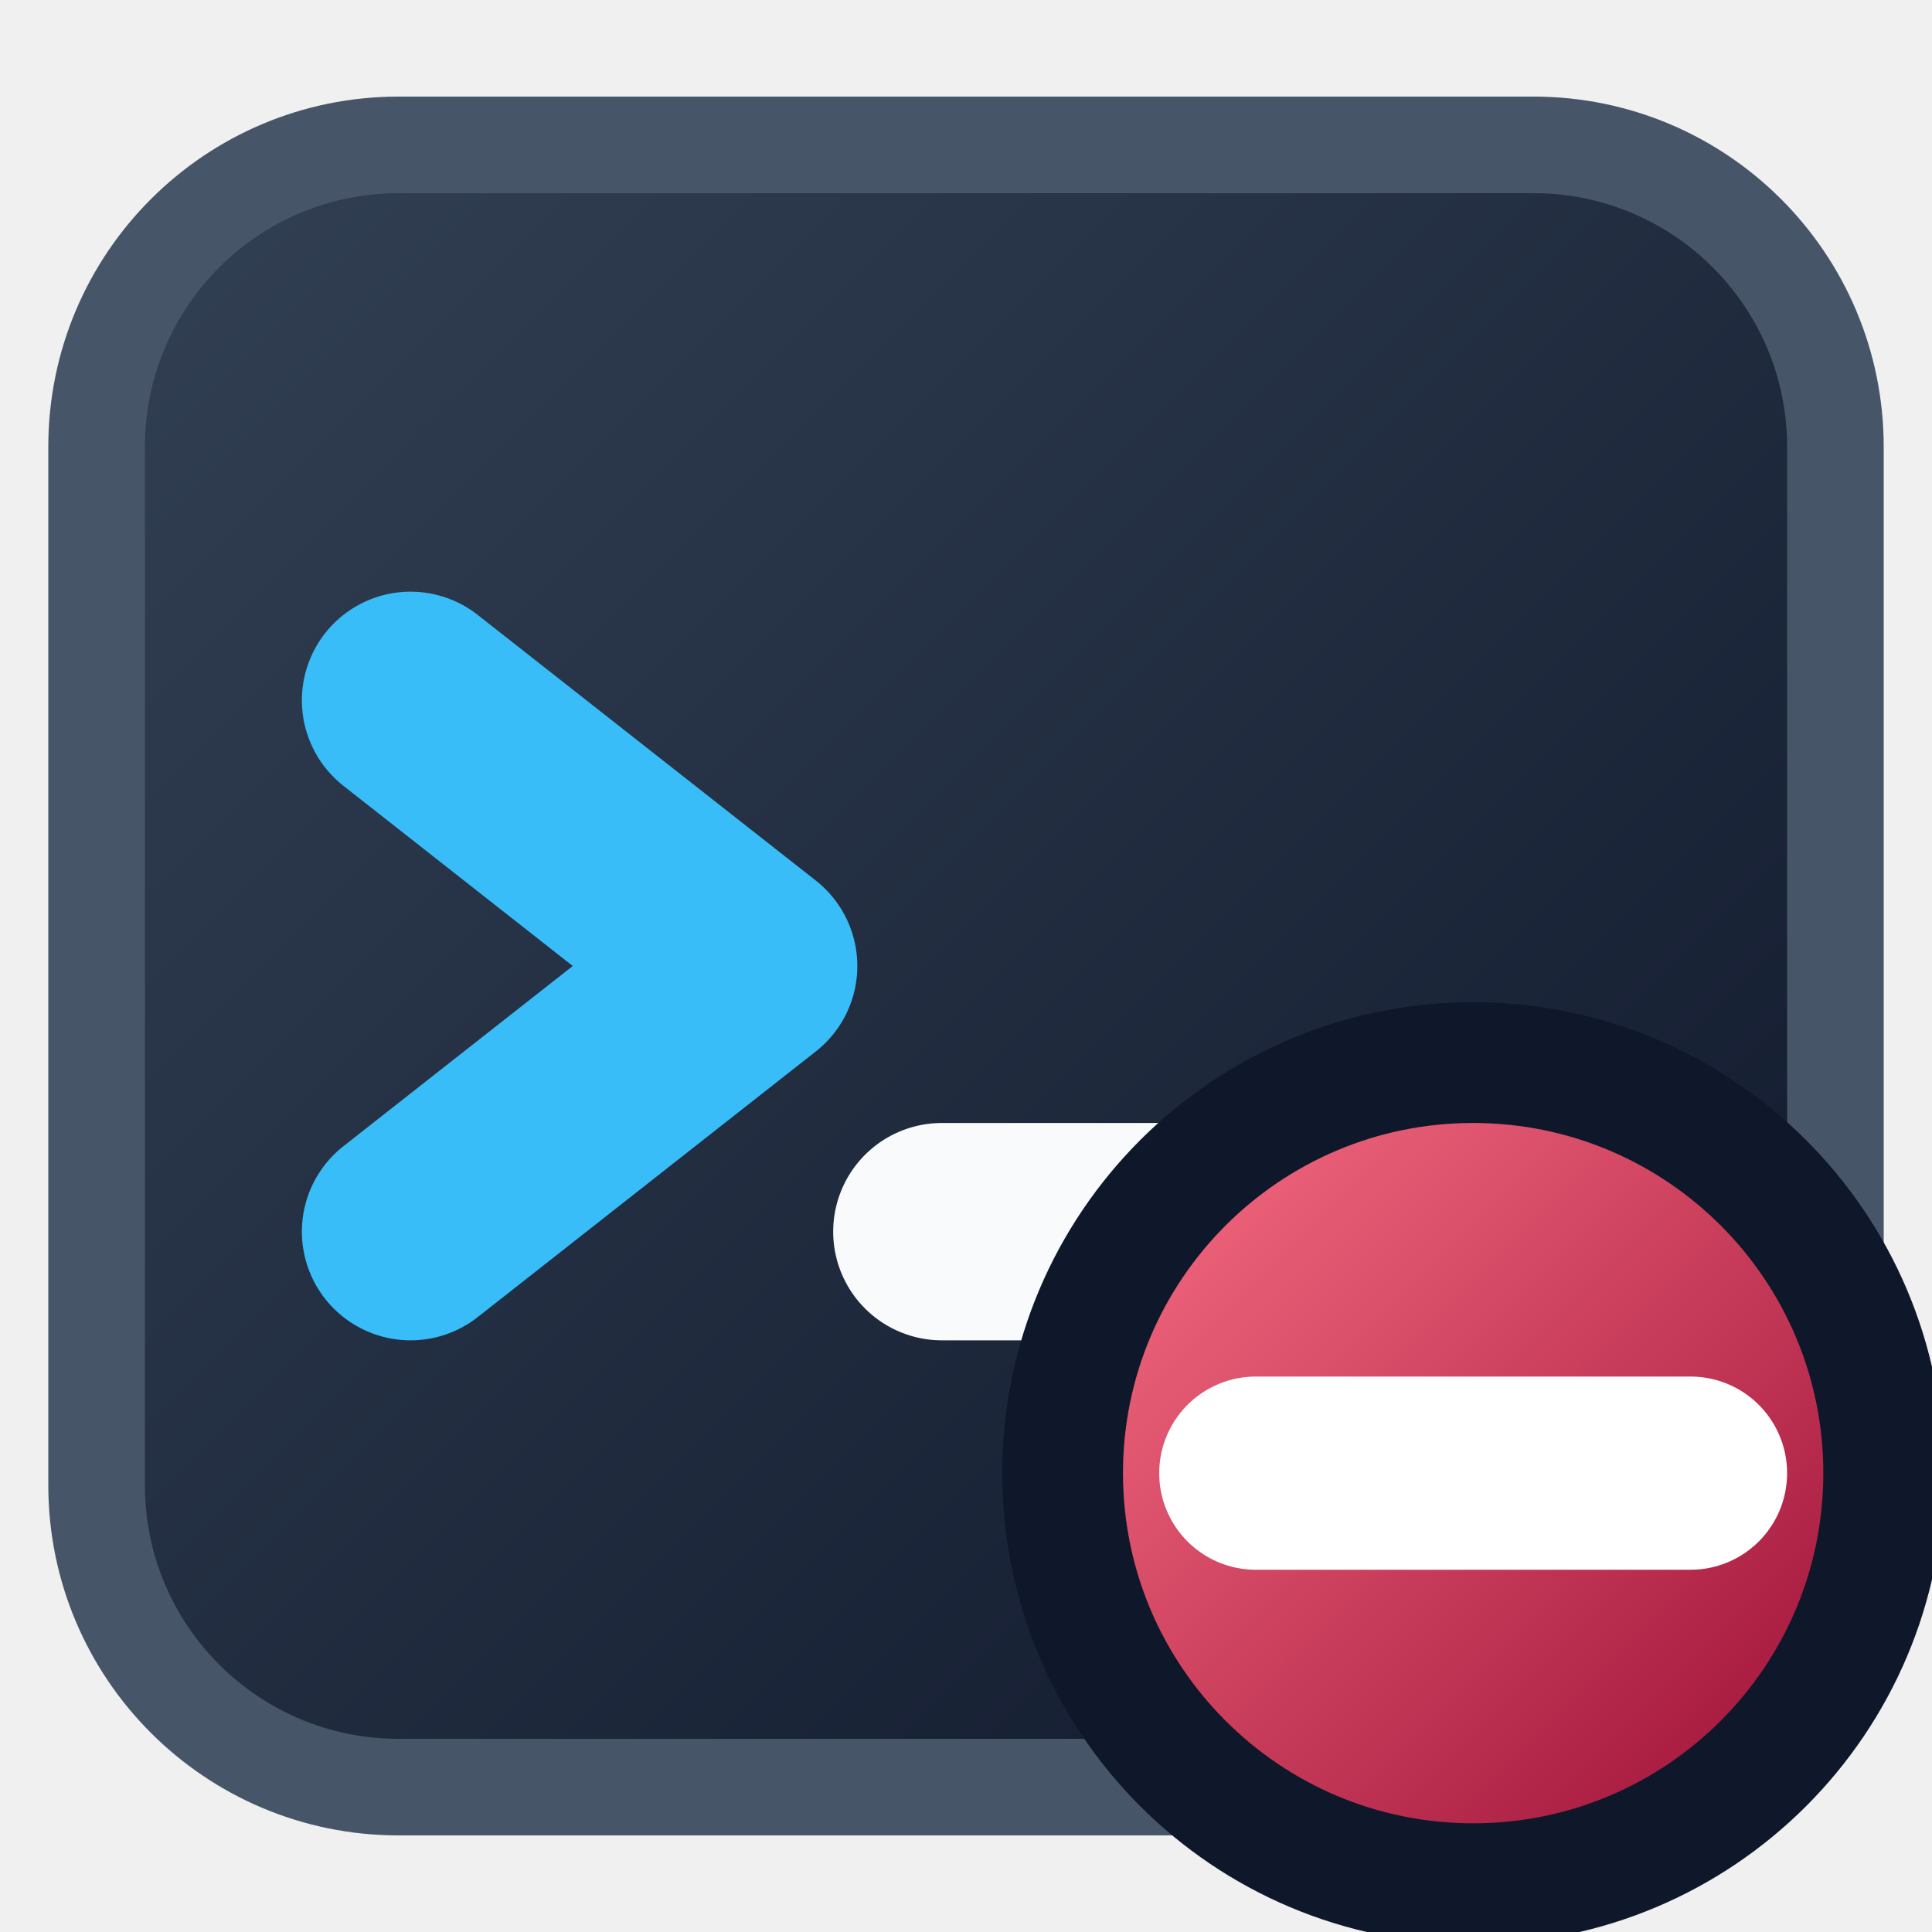
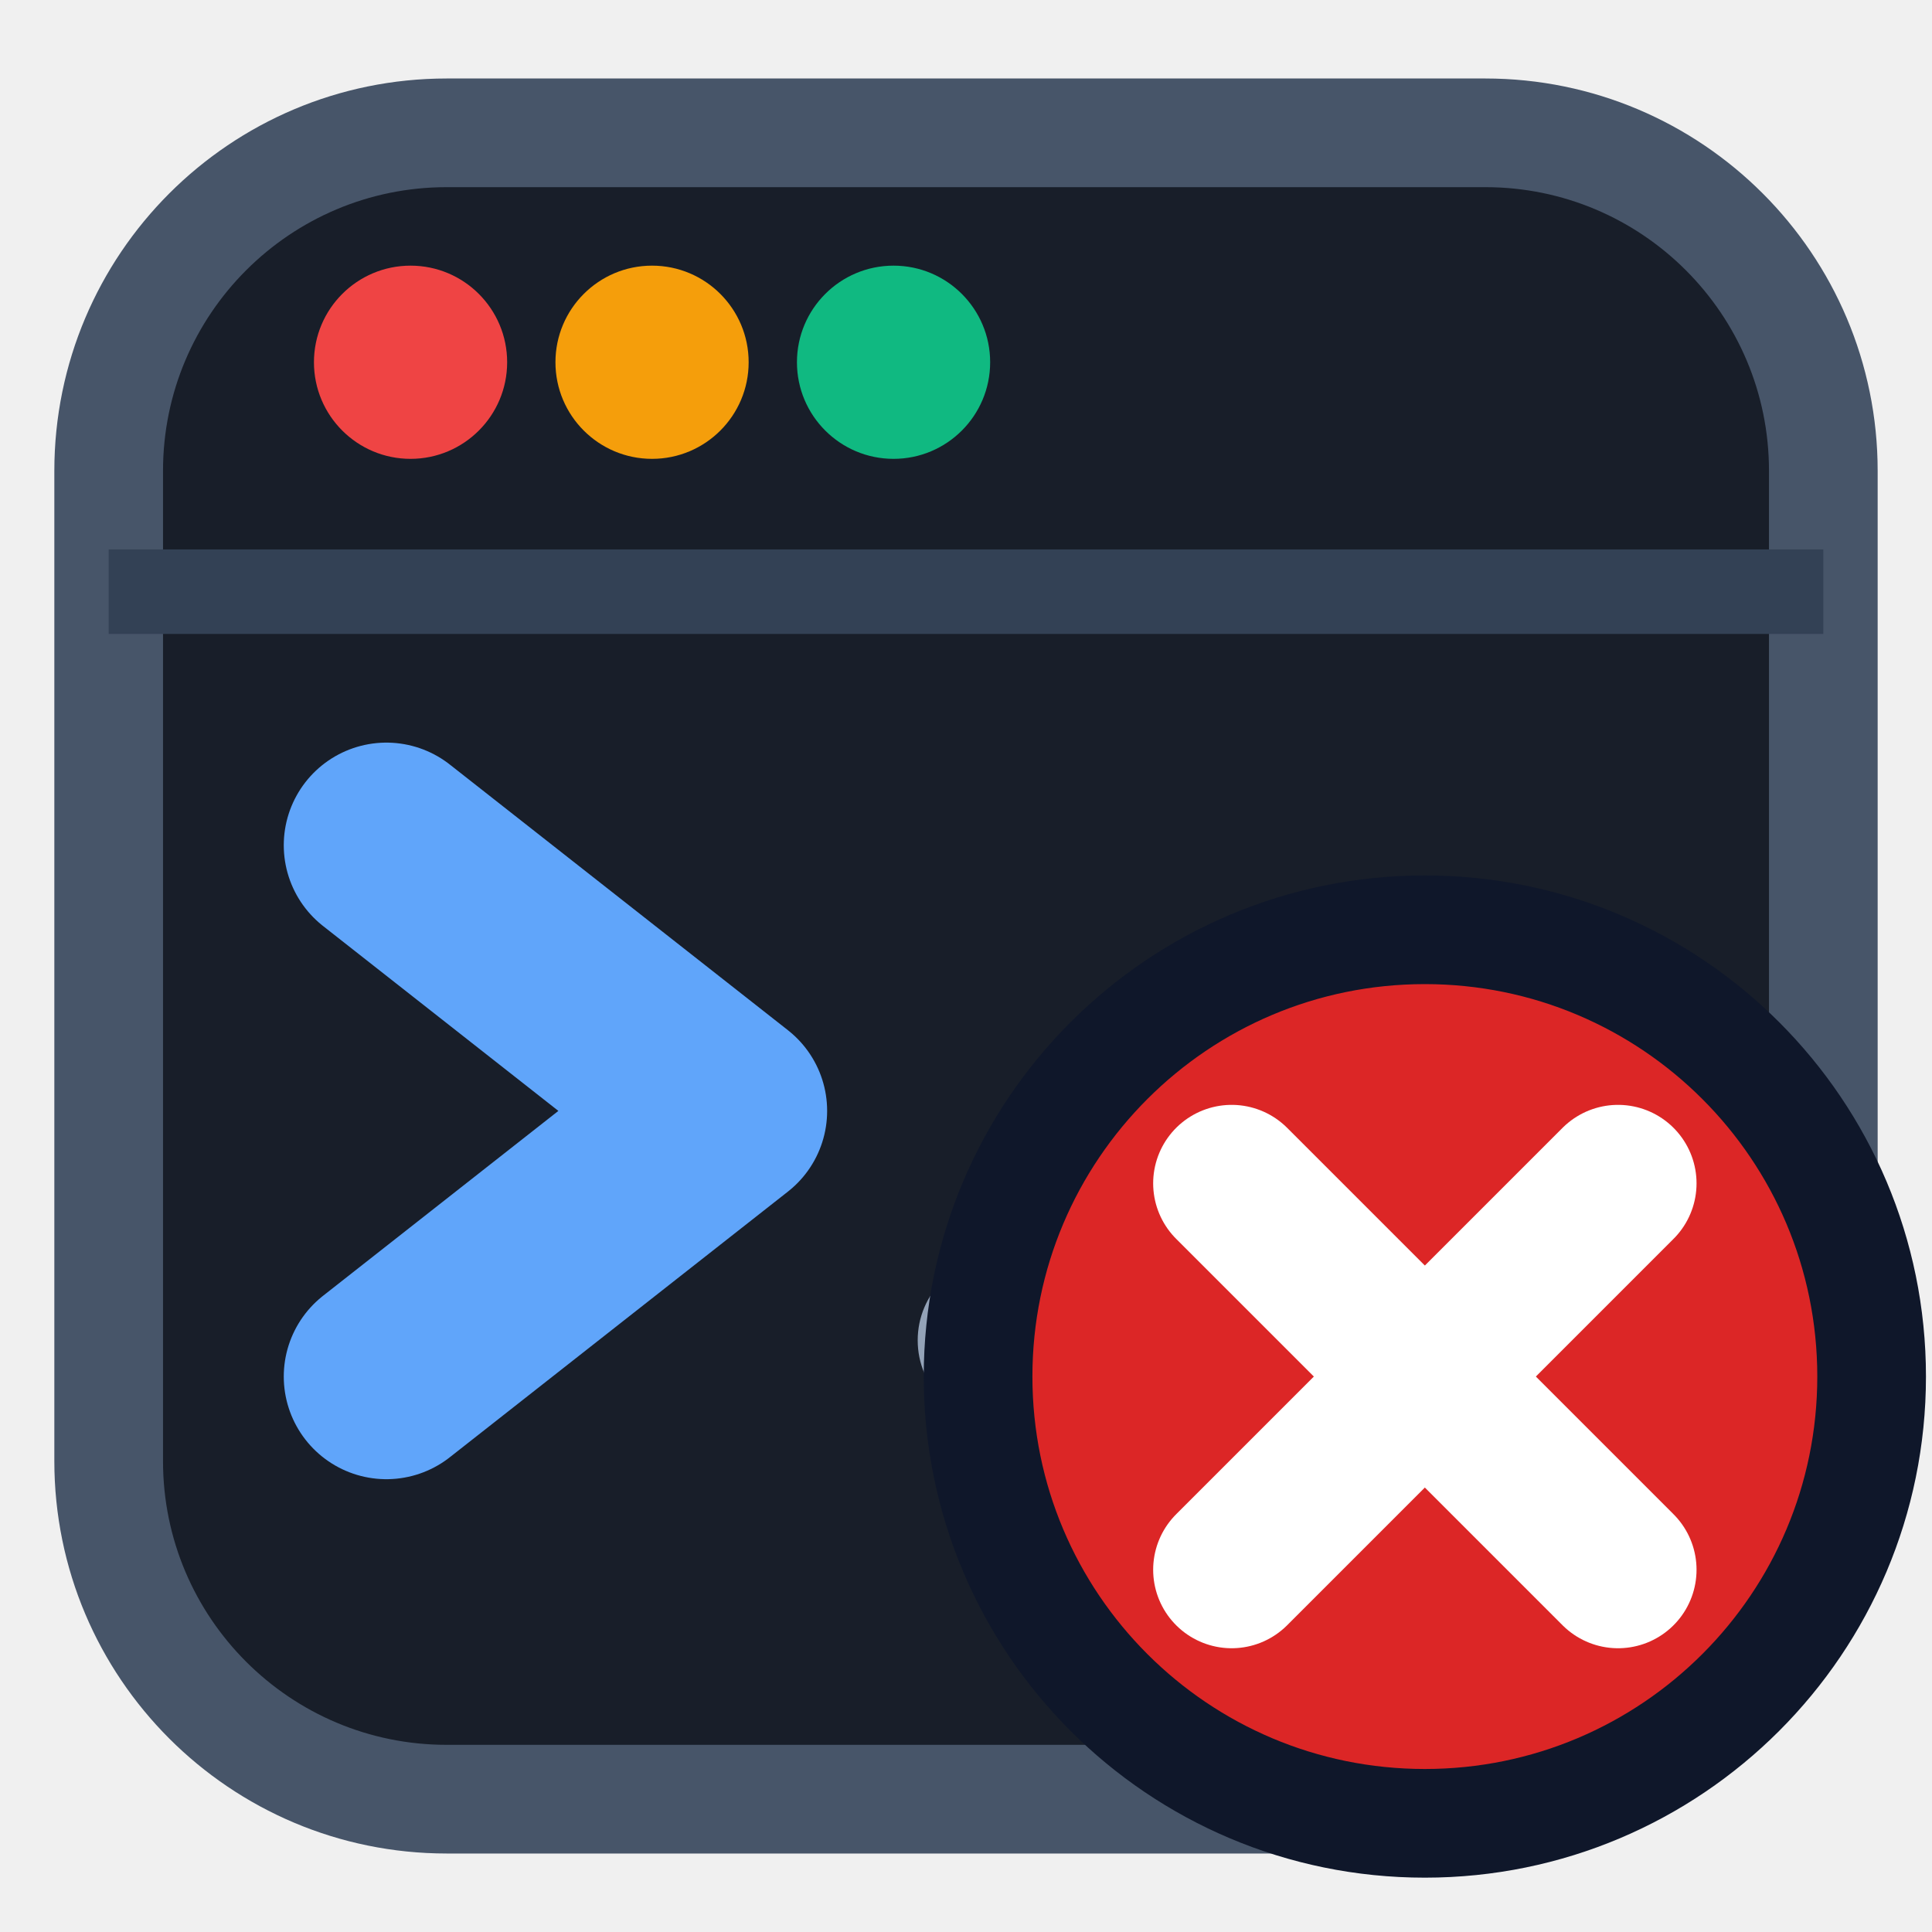
<svg xmlns="http://www.w3.org/2000/svg" width="16" height="16" viewBox="0 0 16 16" fill="none">
-   <defs>
-     <linearGradient id="termFrame" x1="1" y1="1" x2="15" y2="15" gradientUnits="userSpaceOnUse">
-       <stop offset="0%" stop-color="#334155" />
-       <stop offset="100%" stop-color="#0f172a" />
-     </linearGradient>
-     <linearGradient id="delBadge" x1="9" y1="9" x2="15" y2="15" gradientUnits="userSpaceOnUse">
-       <stop offset="0%" stop-color="#fb7185" />
-       <stop offset="100%" stop-color="#9f1239" />
-     </linearGradient>
-   </defs>
-   <rect x="0.8" y="1.2" width="14.4" height="13.6" rx="2.5" fill="url(#termFrame)" stroke="#475569" stroke-width="0.8" />
-   <path d="M3.4 5.8L6.2 8.0L3.4 10.2" stroke="#38bdf8" stroke-width="1.8" stroke-linecap="round" stroke-linejoin="round" />
-   <line x1="7.8" y1="10.2" x2="10.6" y2="10.2" stroke="#f8fafc" stroke-width="1.8" stroke-linecap="round" />
-   <circle cx="12.2" cy="12.2" r="3.4" fill="url(#delBadge)" stroke="#0f172a" stroke-width="1" />
-   <path d="M10.4 12.2H14.0" stroke="#ffffff" stroke-width="1.6" stroke-linecap="round" />
+   <rect x="0.9" y="1.1" width="14.2" height="13.8" rx="2.8" fill="#181e29" stroke="#475569" stroke-width="0.9" />
+   <line x1="0.9" y1="4.9" x2="15.1" y2="4.9" stroke="#334155" stroke-width="0.7" />
+   <circle cx="3.4" cy="3.0" r="0.8" fill="#ef4444" />
+   <circle cx="5.4" cy="3.0" r="0.8" fill="#f59e0b" />
+   <circle cx="7.4" cy="3.0" r="0.8" fill="#10b981" />
+   <path d="M3.2 7.0L6.0 9.2L3.2 11.4" stroke="#60a5fa" stroke-width="1.7" stroke-linecap="round" stroke-linejoin="round" />
+   <rect x="7.6" y="10.4" width="2.8" height="1.4" rx="0.7" fill="#94a3b8" />
+   <circle cx="11.8" cy="11.4" r="3.7" fill="#dc2626" stroke="#0f172a" stroke-width="0.9" />
+   <line x1="10.2" y1="9.8" x2="13.4" y2="13.0" stroke="#ffffff" stroke-width="1.3" stroke-linecap="round" />
+   <line x1="13.4" y1="9.8" x2="10.2" y2="13.0" stroke="#ffffff" stroke-width="1.3" stroke-linecap="round" />
</svg>
